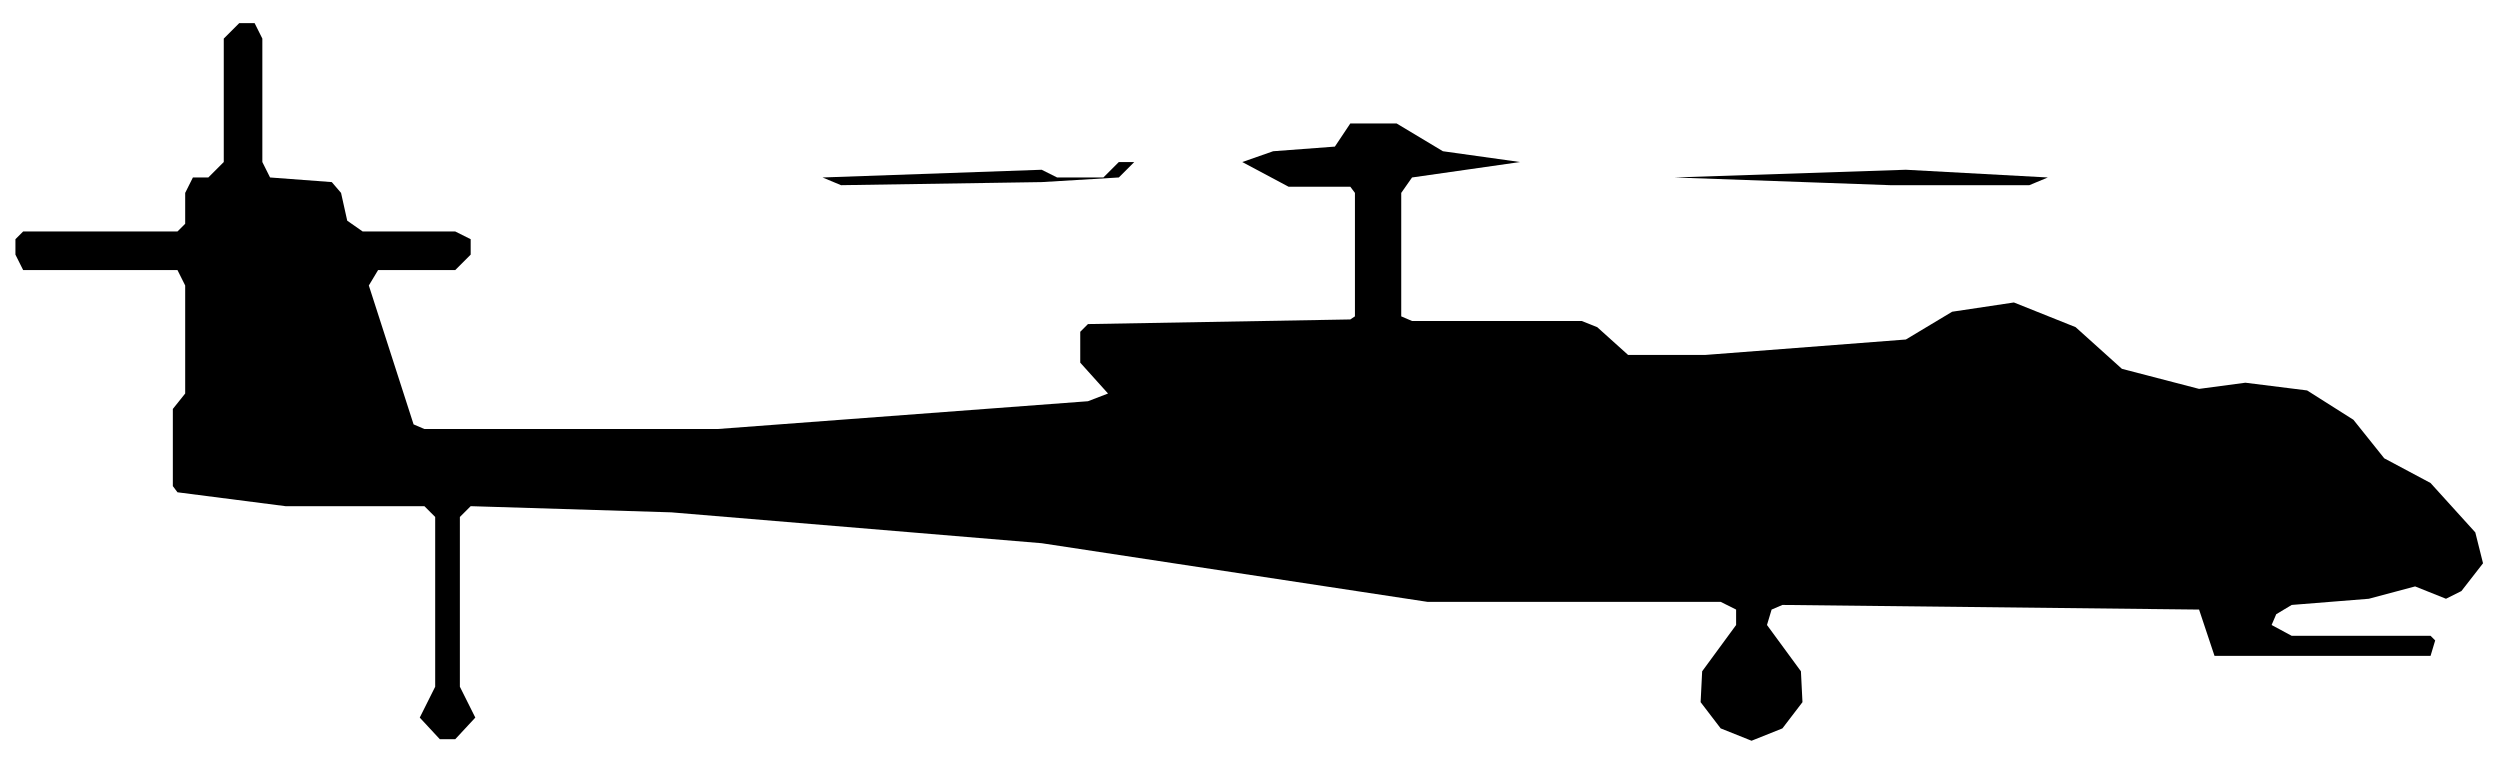
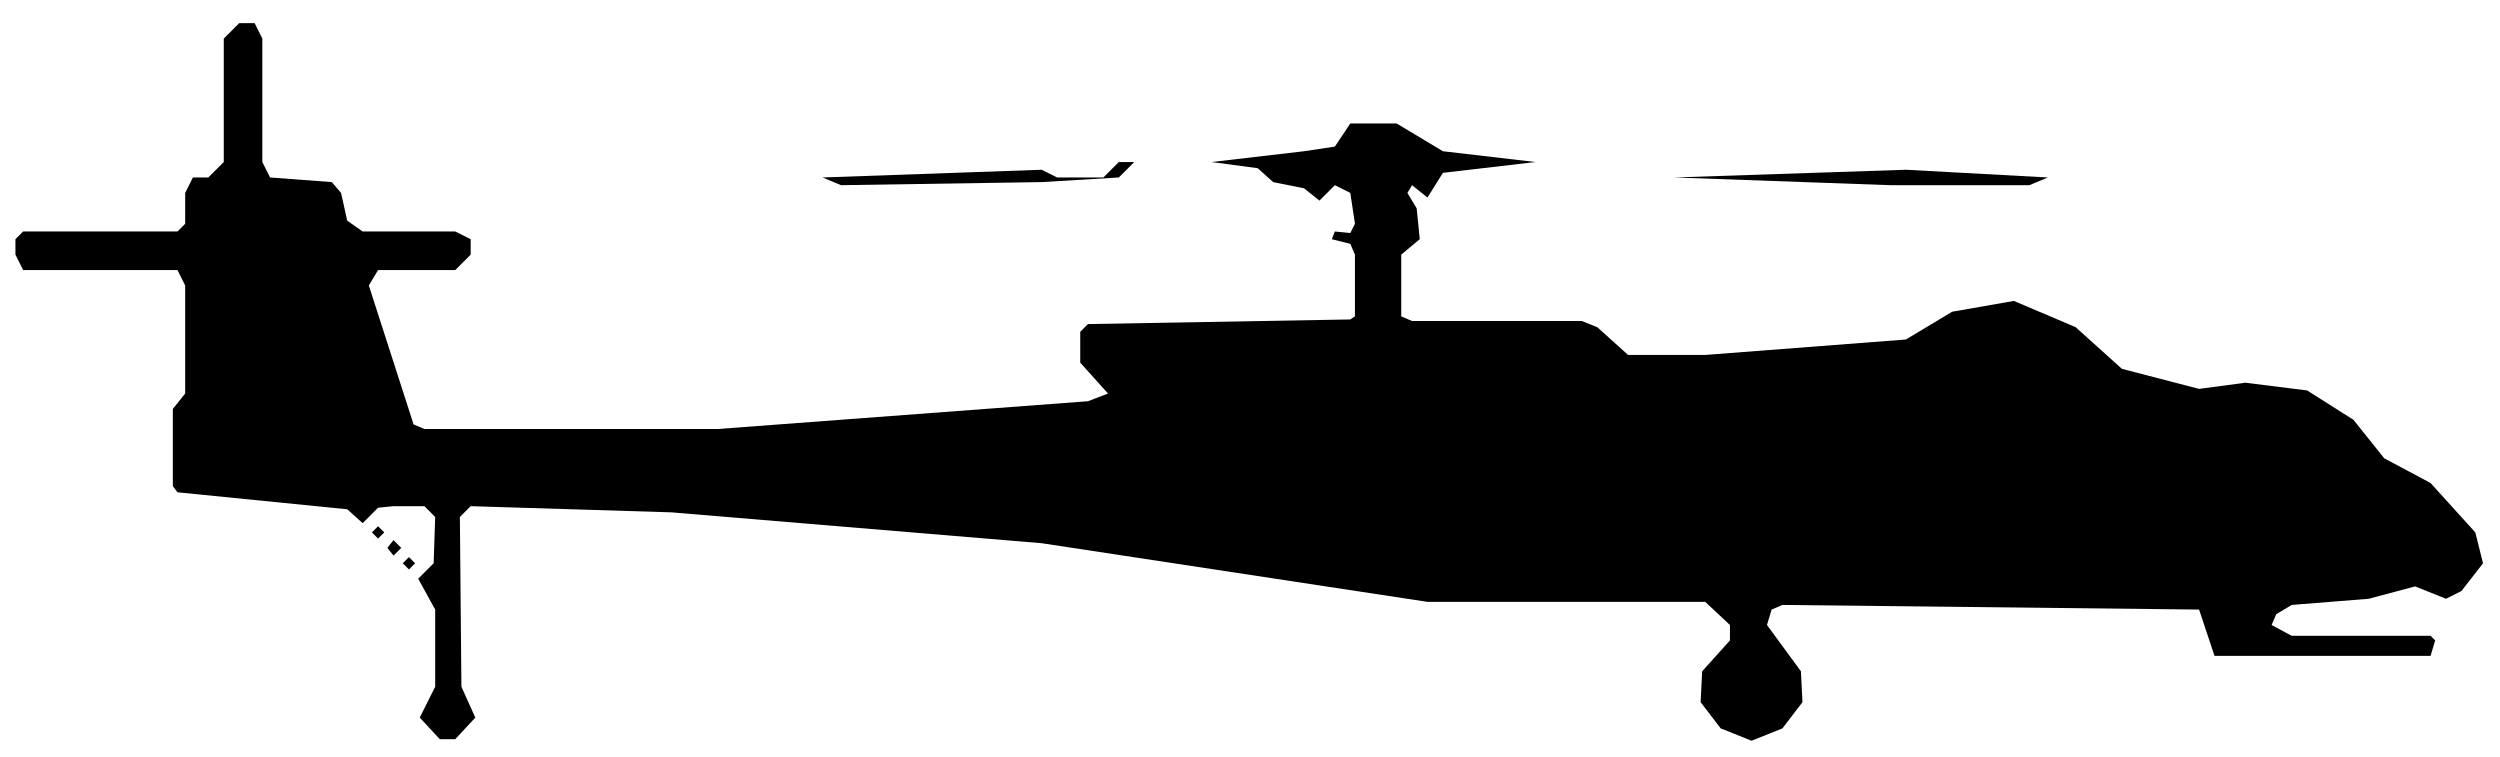
<svg xmlns="http://www.w3.org/2000/svg" viewBox="0 0 162 49" width="162" height="49" fill="currentColor" fill-rule="evenodd">
-   <path d="M28.5 47.9L29.5 47.9L30.8 46.5L29.8 44.5L29.8 33.5L30.5 32.8L43.5 33.2L67.5 35.2L92.5 39L111.5 39L112.5 39.5L112.5 40.5L110.3 43.5L110.2 45.5L111.5 47.2L113.5 48L115.5 47.2L116.8 45.5L116.7 43.5L114.5 40.5L114.8 39.5L115.5 39.2L142.5 39.5L143.5 42.5L157.5 42.5L157.8 41.5L157.5 41.2L148.5 41.2L147.2 40.5L147.5 39.8L148.5 39.2L153.5 38.8L156.5 38L158.5 38.8L159.5 38.3L160.9 36.5L160.4 34.5L157.5 31.3L154.5 29.7L152.5 27.2L149.5 25.3L145.5 24.8L142.5 25.2L137.5 23.9L134.5 21.2L130.5 19.6L126.5 20.2L123.5 22L110.5 23L105.5 23L103.5 21.2L102.5 20.8L91.5 20.8L90.8 20.5L90.8 12.5L91.5 11.5L98.5 10.5L105.5 10.5L98.5 10.5L93.5 9.8L90.5 8L87.5 8L86.5 9.5L82.5 9.8L80.5 10.5L72.5 10.5L71.5 11.5L68.5 11.5L67.5 11L53.3 11.5L54.5 12L67.5 11.8L72.5 11.5L73.5 10.5L80.5 10.5L83.5 12.1L87.5 12.1L87.8 12.5L87.8 20.5L87.5 20.7L70.5 21L70 21.5L70 23.5L71.8 25.5L70.5 26L46.5 27.8L27.5 27.8L26.8 27.5L23.9 18.5L24.5 17.5L29.5 17.5L30.5 16.5L30.5 15.5L29.5 15L23.5 15L22.5 14.3L22.1 12.5L21.5 11.8L17.5 11.5L17 10.5L17 2.5L16.5 1.5L15.5 1.5L14.5 2.5L14.5 10.5L13.5 11.5L12.5 11.5L12 12.5L12 14.5L11.5 15L1.5 15L1 15.5L1 16.5L1.5 17.5L11.5 17.5L12 18.5L12 25.5L11.2 26.5L11.2 31.5L11.5 31.9L18.5 32.8L27.5 32.8L28.2 33.5L28.2 44.5L27.2 46.5ZM108.5 11.5L122.5 12L131.5 12L132.7 11.5L123.5 11Z" />
+   <path d="M28.5 47.9L29.5 47.9L30.8 46.5L29.9 44.5L29.8 33.5L30.5 32.8L43.5 33.2L67.5 35.2L92.5 39L110.5 39L112.1 40.5L112.1 41.5L110.3 43.5L110.2 45.5L111.5 47.2L113.5 48L115.5 47.2L116.8 45.5L116.7 43.5L114.5 40.5L114.8 39.5L115.5 39.2L142.5 39.5L143.5 42.5L157.5 42.5L157.8 41.5L157.5 41.2L148.5 41.2L147.2 40.5L147.5 39.8L148.5 39.2L153.5 38.8L156.5 38L158.5 38.8L159.5 38.3L160.9 36.5L160.4 34.5L157.5 31.3L154.5 29.7L152.5 27.2L149.5 25.3L145.5 24.8L142.5 25.2L137.5 23.9L134.5 21.2L130.5 19.5L126.5 20.2L123.5 22L110.5 23L105.5 23L103.5 21.2L102.5 20.8L91.5 20.8L90.8 20.5L90.8 16.5L92 15.5L91.8 13.5L91.2 12.5L91.5 12L92.5 12.8L93.5 11.2L99.5 10.5L105.5 10.5L99.5 10.5L93.5 9.8L90.5 8L87.5 8L86.5 9.5L84.5 9.8L78.5 10.5L72.5 10.5L71.5 11.5L68.5 11.5L67.5 11L53.3 11.5L54.5 12L67.5 11.8L72.5 11.5L73.5 10.5L78.5 10.5L81.5 10.9L82.5 11.8L84.5 12.2L85.5 13L86.5 12L87.5 12.5L87.8 14.5L87.5 15.1L86.5 15L86.3 15.5L87.5 15.8L87.8 16.5L87.8 20.5L87.5 20.7L70.5 21L70 21.5L70 23.5L71.8 25.5L70.5 26L46.5 27.8L27.5 27.8L26.8 27.5L23.9 18.5L24.5 17.5L29.5 17.5L30.5 16.5L30.5 15.5L29.5 15L23.5 15L22.5 14.3L22.1 12.5L21.5 11.8L17.5 11.5L17 10.5L17 2.5L16.5 1.5L15.5 1.5L14.5 2.5L14.5 10.5L13.5 11.5L12.5 11.5L12 12.5L12 14.5L11.5 15L1.5 15L1 15.5L1 16.5L1.5 17.5L11.5 17.5L12 18.5L12 25.5L11.2 26.5L11.2 31.5L11.5 31.9L22.5 33L23.5 33.9L24.5 32.9L25.5 32.8L27.5 32.8L28.2 33.5L28.1 36.5L27.1 37.5L28.2 39.5L28.2 44.5L27.2 46.5ZM26.5 36.9L26.9 36.5L26.5 36.1L26.1 36.5ZM25.5 36L26 35.5L25.5 35L25.1 35.5ZM24.5 34.9L24.9 34.5L24.5 34.1L24.1 34.5ZM108.5 11.5L122.5 12L131.5 12L132.7 11.5L123.5 11Z" />
</svg>
